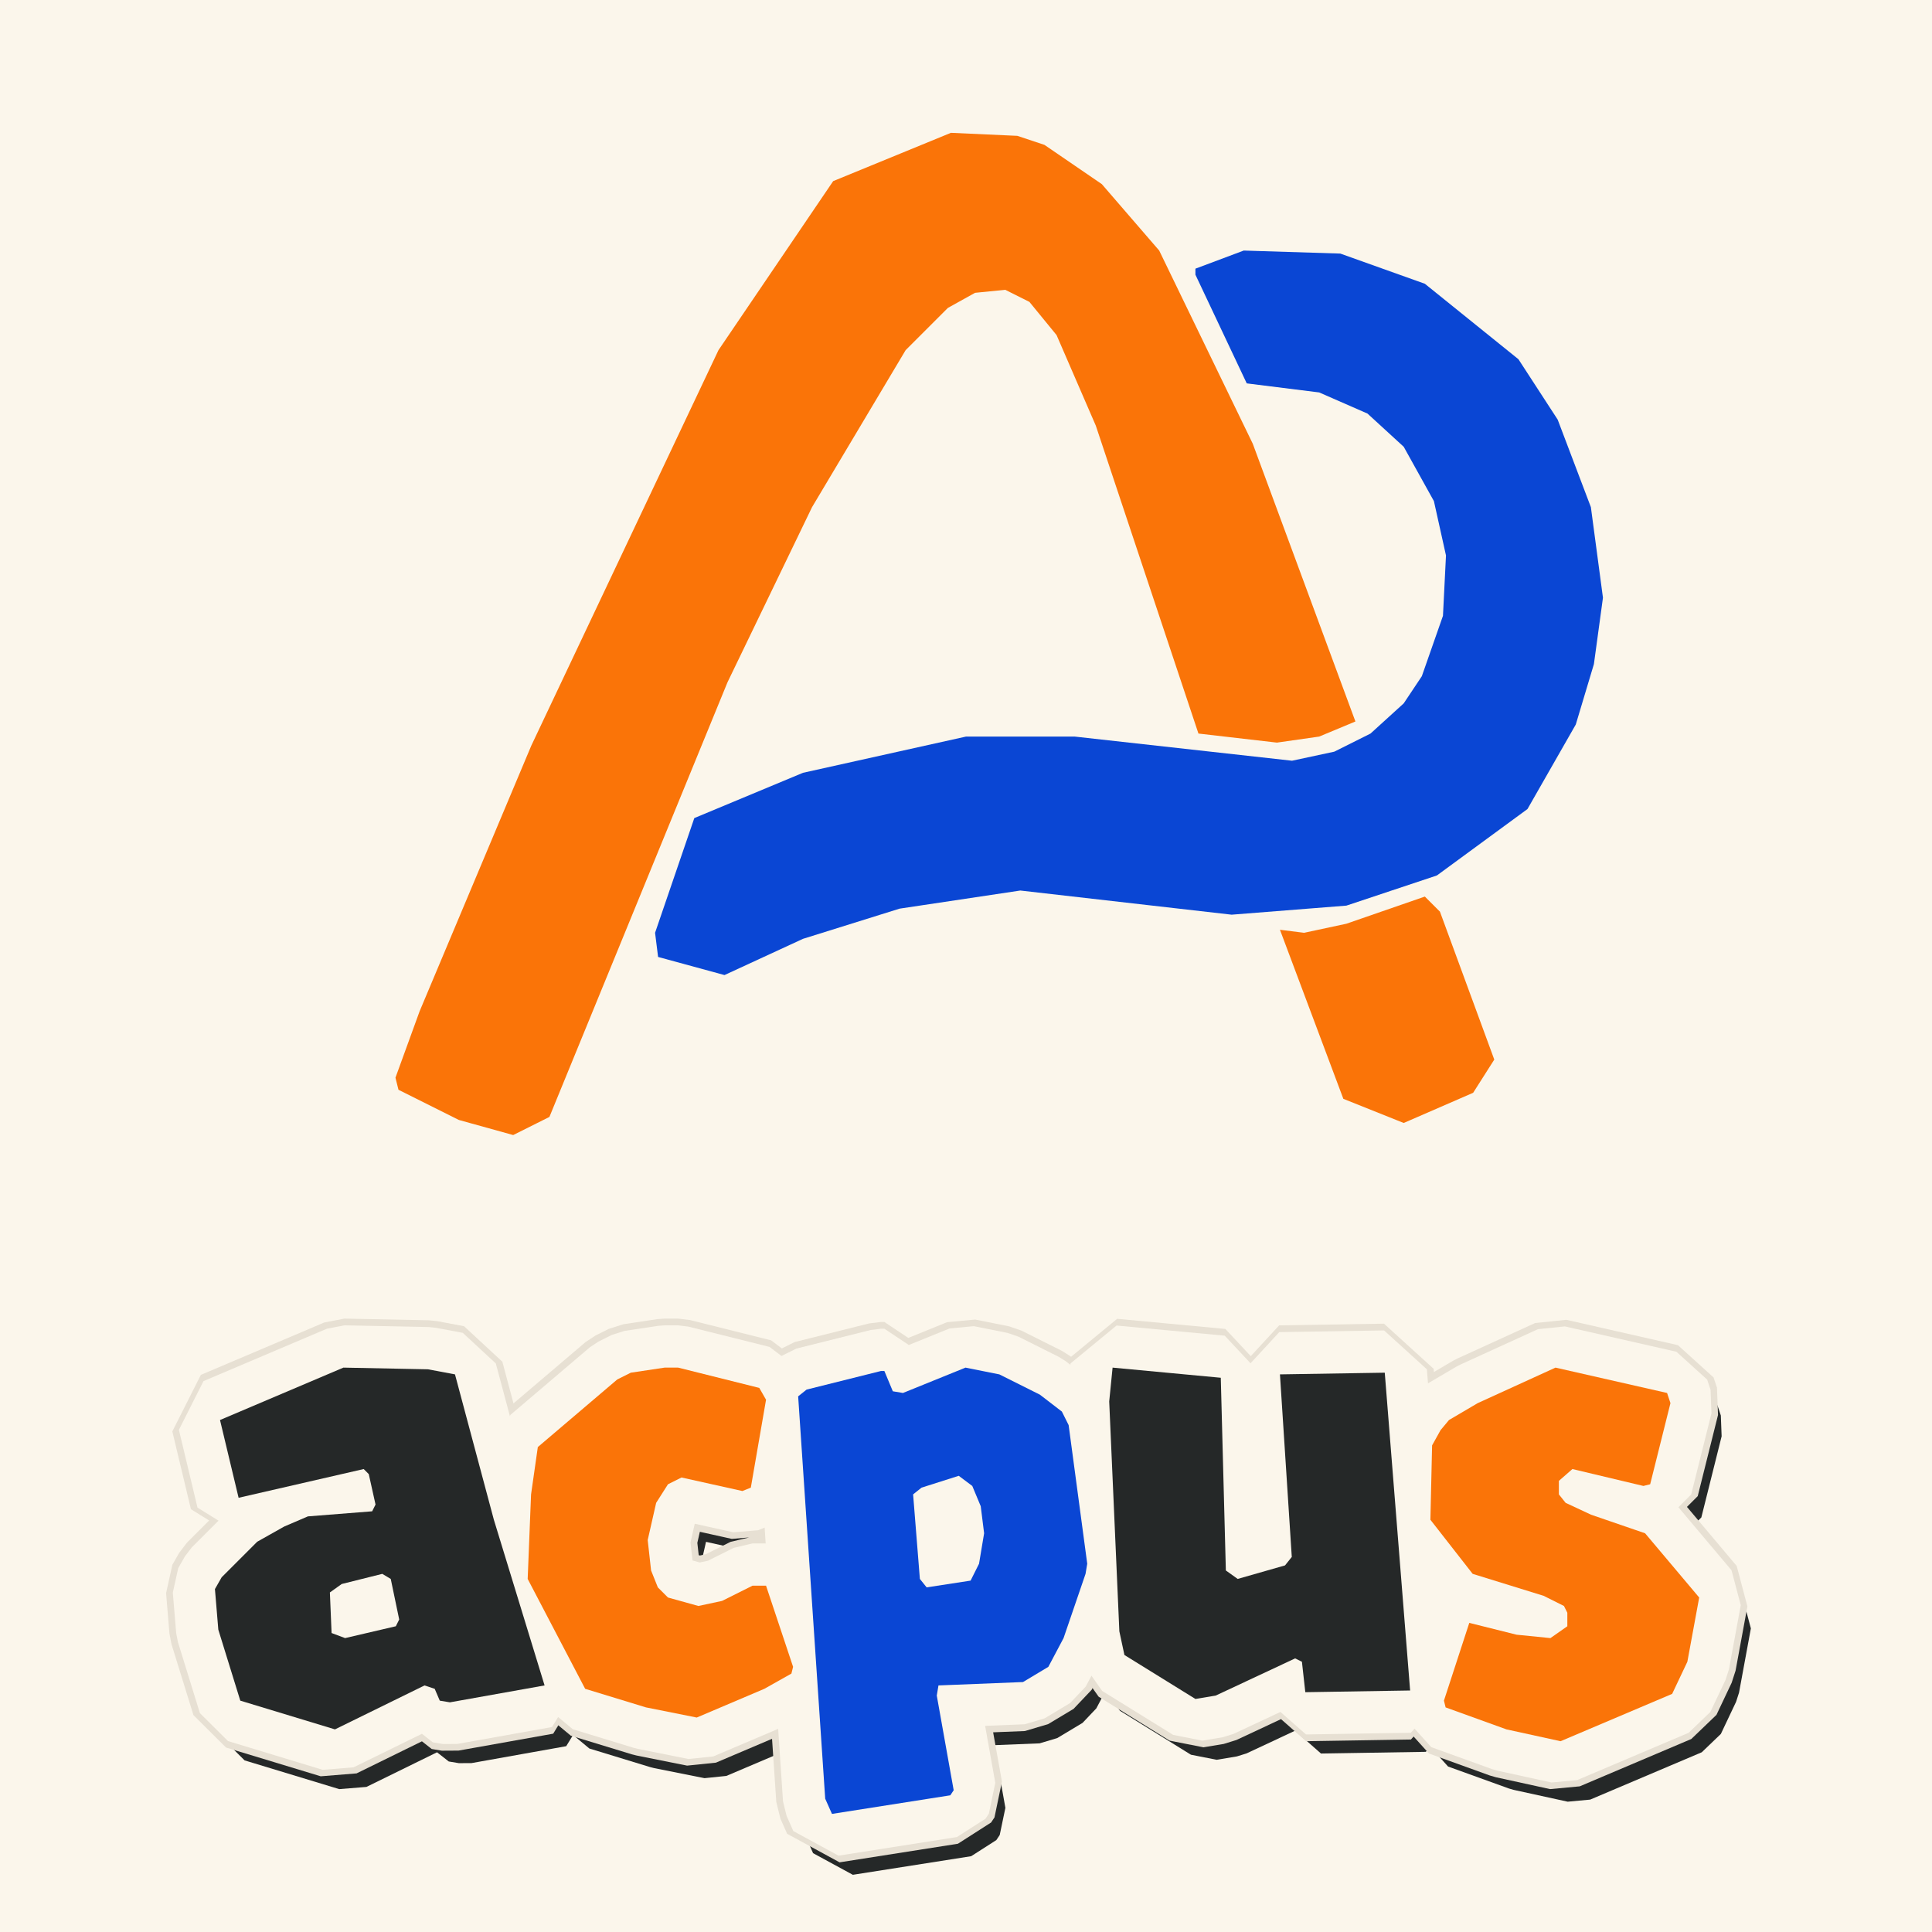
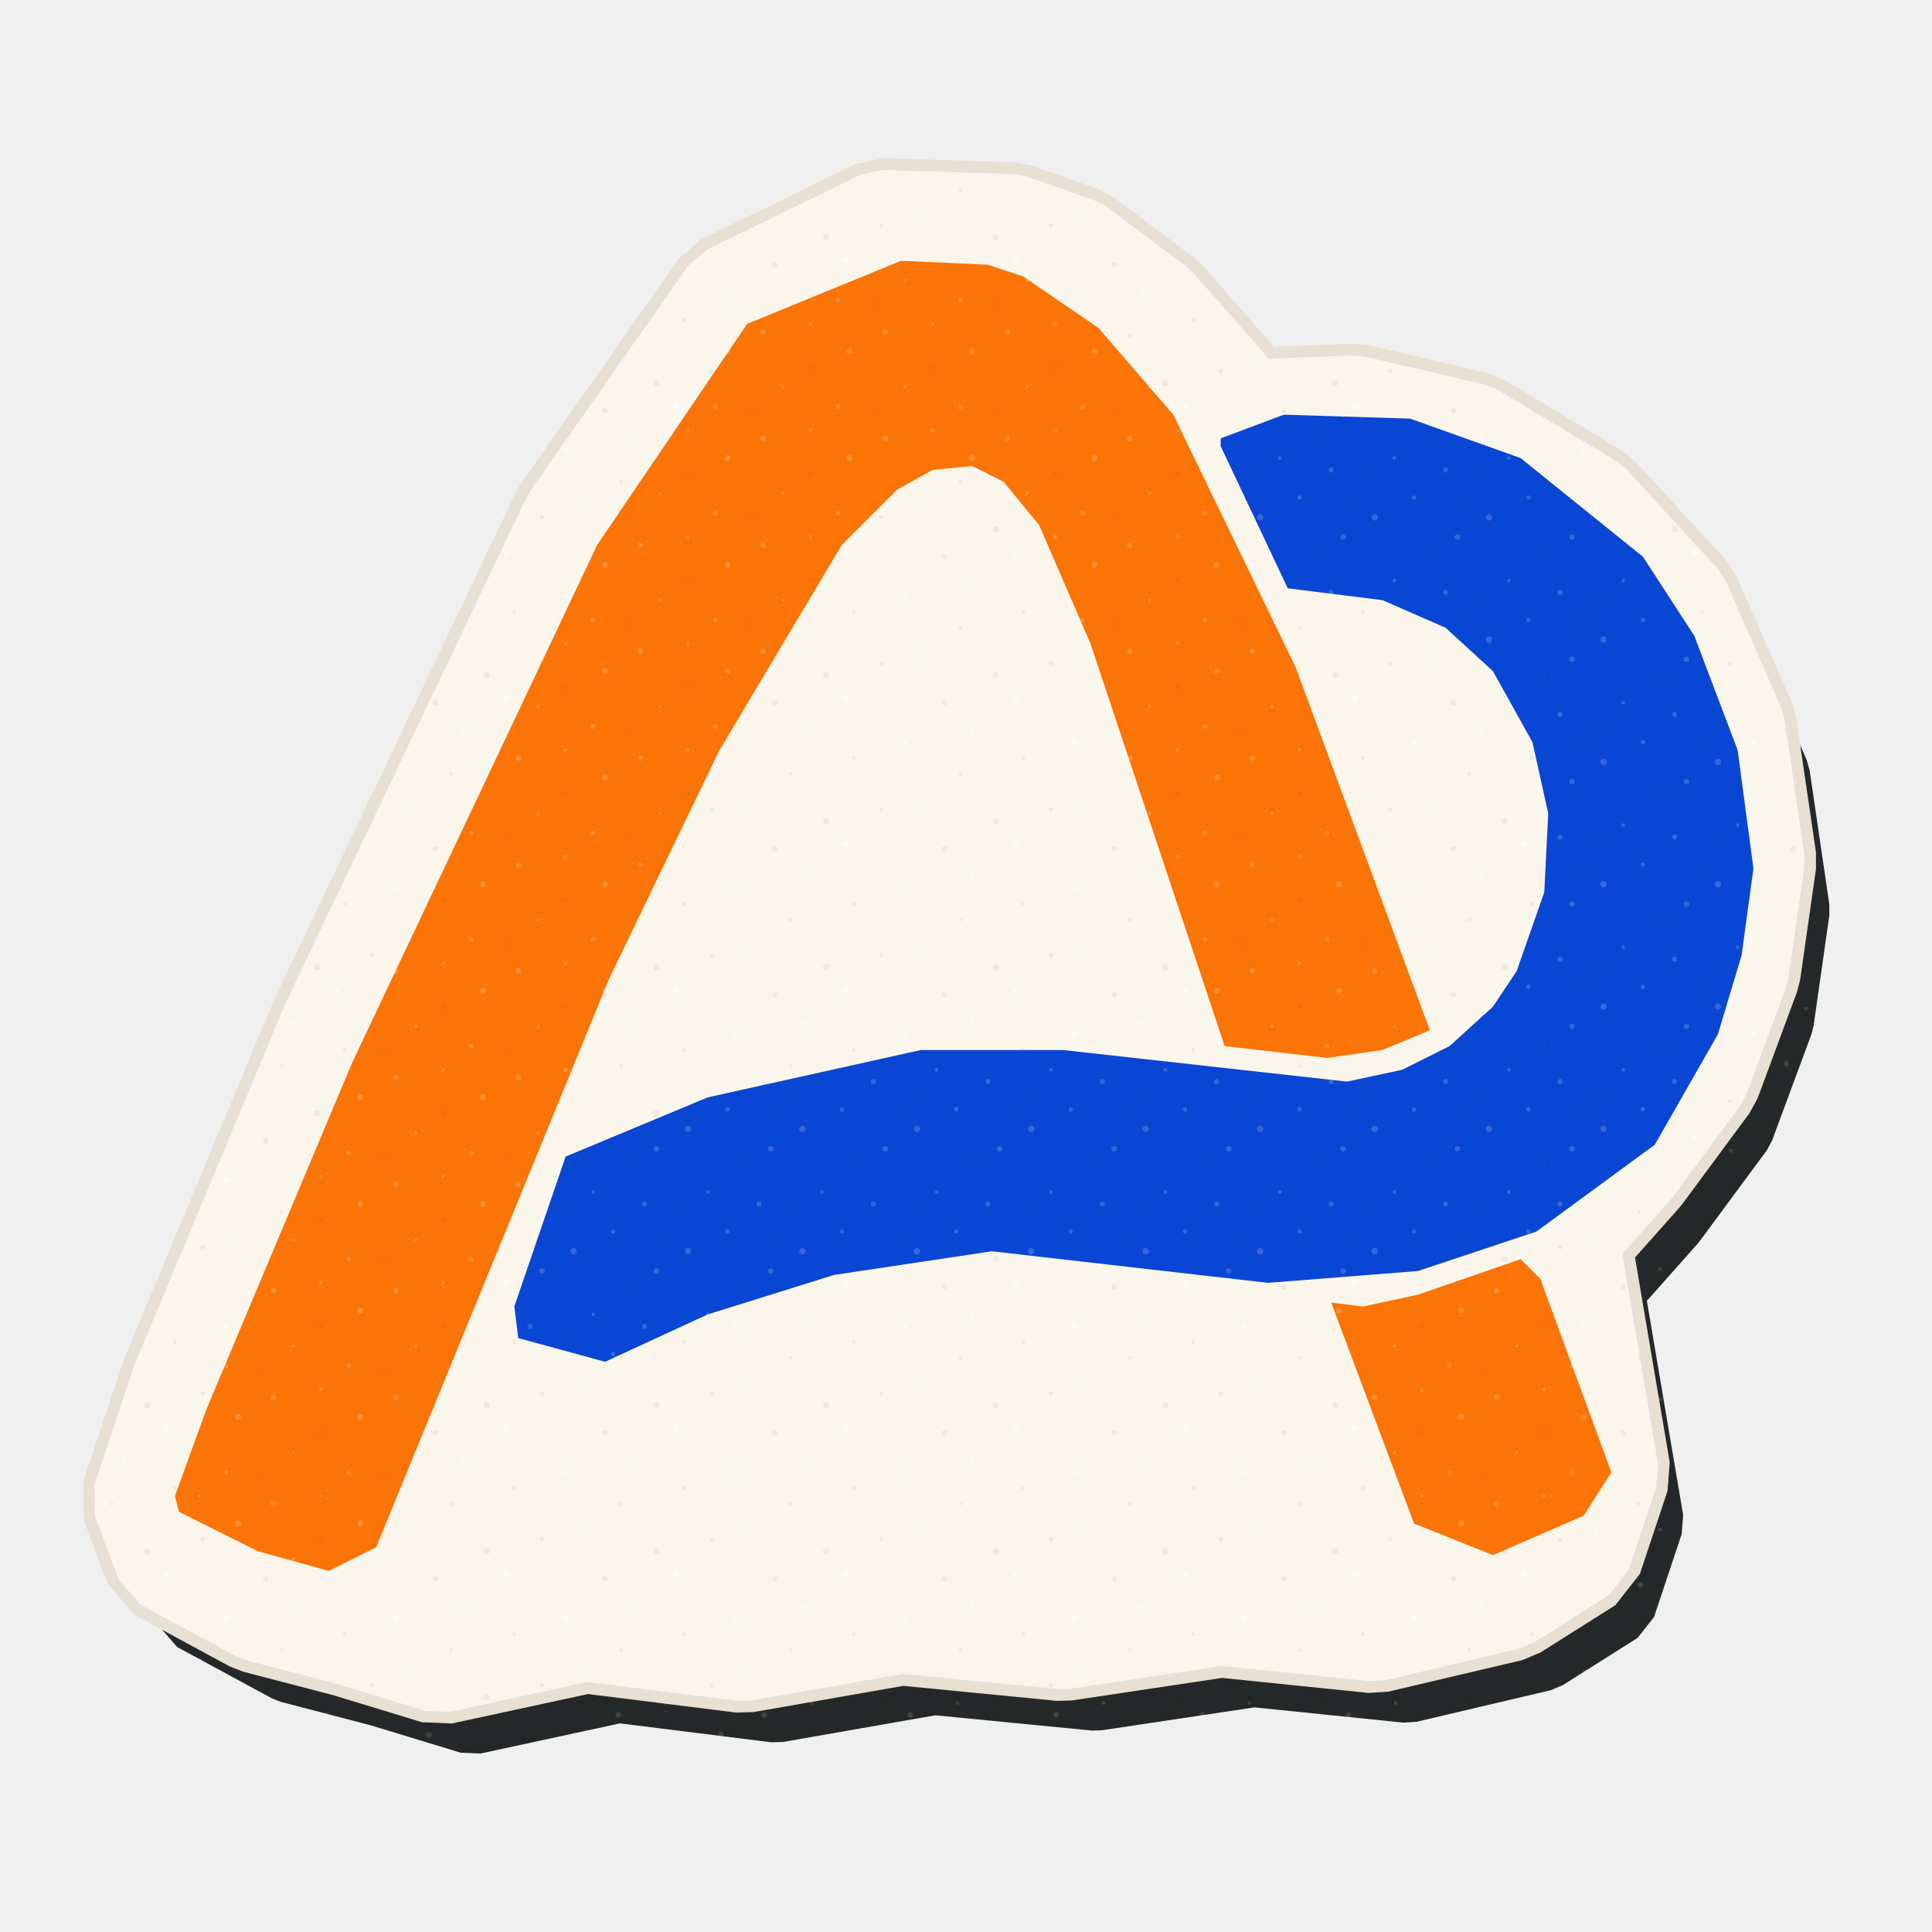
- <svg xmlns="http://www.w3.org/2000/svg" viewBox="0 0 64 64" width="64" height="64" role="img" aria-labelledby="title desc">
+ <svg xmlns="http://www.w3.org/2000/svg" viewBox="0 -35 470 470" width="64" height="64" preserveAspectRatio="xMidYMid meet" role="img" aria-labelledby="title desc">
  <defs>
    <pattern id="paper" width="43" height="37" patternUnits="userSpaceOnUse">
      <rect width="43" height="37" fill="#FBF6EB" />
      <g fill="#252828" opacity=".055">
        <circle cx="4" cy="8" r=".8" />
        <circle cx="18" cy="5" r=".55" />
        <circle cx="34" cy="15" r=".7" />
        <circle cx="11" cy="29" r=".5" />
        <circle cx="38" cy="33" r=".45" />
      </g>
      <g fill="#fff" opacity=".48">
        <circle cx="9" cy="14" r=".7" />
        <circle cx="27" cy="3" r=".45" />
        <circle cx="24" cy="25" r=".6" />
        <circle cx="41" cy="22" r=".5" />
      </g>
    </pattern>
    <pattern id="blueInk" width="29" height="31" patternUnits="userSpaceOnUse">
      <rect width="29" height="31" fill="#0A46D4" />
      <g fill="#FBF6EB" opacity=".19">
        <circle cx="3" cy="8" r=".8" />
        <circle cx="13" cy="3" r=".55" />
        <circle cx="24" cy="13" r=".7" />
        <circle cx="8" cy="24" r=".45" />
        <circle cx="21" cy="27" r=".65" />
      </g>
      <g fill="#001B71" opacity=".12">
        <circle cx="18" cy="17" r=".45" />
        <circle cx="27" cy="4" r=".35" />
        <circle cx="2" cy="29" r=".35" />
      </g>
    </pattern>
    <pattern id="orangeInk" width="31" height="27" patternUnits="userSpaceOnUse">
      <rect width="31" height="27" fill="#FA7408" />
      <g fill="#FBF6EB" opacity=".2">
        <circle cx="5" cy="5" r=".7" />
        <circle cx="17" cy="3" r=".5" />
        <circle cx="27" cy="10" r=".75" />
        <circle cx="10" cy="19" r=".45" />
        <circle cx="24" cy="24" r=".6" />
      </g>
      <g fill="#B44100" opacity=".1">
        <circle cx="17" cy="14" r=".45" />
        <circle cx="2" cy="25" r=".35" />
      </g>
    </pattern>
    <pattern id="ink" width="37" height="33" patternUnits="userSpaceOnUse">
      <rect width="37" height="33" fill="#252828" />
      <g fill="#FBF6EB" opacity=".13">
        <circle cx="4" cy="7" r=".7" />
        <circle cx="16" cy="4" r=".45" />
        <circle cx="30" cy="12" r=".75" />
        <circle cx="9" cy="26" r=".5" />
        <circle cx="27" cy="29" r=".55" />
      </g>
      <g fill="#000" opacity=".12">
        <circle cx="21" cy="18" r=".45" />
        <circle cx="35" cy="3" r=".35" />
      </g>
    </pattern>
    <pattern id="dotsBlue" width="13" height="13" patternUnits="userSpaceOnUse" patternTransform="rotate(8)">
      <circle cx="3" cy="3" r="2.2" fill="#0A46D4" />
    </pattern>
    <pattern id="dotsInk" width="14" height="14" patternUnits="userSpaceOnUse" patternTransform="rotate(-8)">
      <circle cx="3" cy="3" r="2.1" fill="#252828" />
    </pattern>
  </defs>
-   <rect width="64" height="64" fill="#FBF6EB" />
-   <g data-brand-mark="compass-arch" transform="translate(12 3) scale(0.1) translate(-180 -160)">
-     <path d="M195 14L217 15L226 18L245 31L264 53L295 117L329 209L317 214L303 216L277 213L243 111L230 81L221 70L213 66L203 67L194 72L180 86L149 138L121 196L62 340L50 346L32 341L12 331L11 327L19 305L56 217L118 86L156 30ZM352 267L357 272L375 321L368 332L345 342L325 334L304 278L312 279L326 276Z" transform="translate(180 160)" fill="#FA7408" fill-rule="evenodd" />
-     <path d="M212 13L244 14L272 24L303 49L316 69L327 98L331 128L328 150L322 170L306 198L276 220L246 230L208 233L138 225L98 231L66 241L40 253L18 247L17 239L30 201L66 186L120 174L156 174L228 182L242 179L254 173L265 163L271 154L278 134L279 114L275 96L265 78L253 67L237 60L213 57L196 21L196 19Z" transform="translate(260 200)" fill="#0A46D4" fill-rule="evenodd" />
-   </g>
-   <g data-wordmark-backing="shadow" transform="translate(6.5 42.8) scale(0.056) translate(-625 -170)">
-     <g transform="translate(0 -37)">
-       <path d="M96 21L146 22L162 25L185 111L215 209L159 219L153 218L150 211L144 209L91 235L35 218L22 176L20 152L24 145L45 124L61 115L75 109L113 106L115 102L111 84L108 81L34 98L23 52ZM119 143L95 149L88 154L89 178L97 181L127 174L129 170L124 146Z" transform="translate(625 245)" fill="#252828" stroke="#252828" stroke-width="44" stroke-linejoin="bevel" paint-order="stroke fill" fill-rule="evenodd" />
-     </g>
-     <g transform="translate(0 -12)">
-       <path d="M101 21L109 21L157 33L161 40L152 92L147 94L111 86L103 90L96 101L91 123L93 141L97 151L103 157L121 162L135 159L153 150L161 150L177 198L176 202L160 211L120 228L90 222L54 211L20 146L22 96L26 68L73 28L81 24Z" transform="translate(810 220)" fill="#252828" stroke="#252828" stroke-width="44" stroke-linejoin="bevel" paint-order="stroke fill" fill-rule="evenodd" />
-     </g>
-     <g transform="translate(0 2)">
-       <path d="M119 22L139 26L163 38L176 48L180 56L191 138L190 144L177 182L168 199L153 208L103 210L102 216L112 272L110 275L40 286L36 277L20 39L25 35L69 24L71 24L76 36L82 37ZM115 86L93 93L88 97L92 147L96 152L122 148L127 138L130 120L128 104L123 92Z" transform="translate(970 205)" fill="#252828" stroke="#252828" stroke-width="44" stroke-linejoin="bevel" paint-order="stroke fill" fill-rule="evenodd" />
-     </g>
-     <g transform="translate(0 0)">
-       <path d="M26 24L90 30L93 144L100 149L128 141L132 136L125 28L187 27L202 215L140 216L138 198L134 196L87 218L75 220L33 194L30 180L24 44Z" transform="translate(1150 205)" fill="#252828" stroke="#252828" stroke-width="44" stroke-linejoin="bevel" paint-order="stroke fill" fill-rule="evenodd" />
-     </g>
-     <g transform="translate(0 39)">
-       <path d="M98 20L164 35L166 41L154 89L150 90L108 80L100 87L100 95L104 100L119 107L151 118L183 156L176 194L167 213L101 241L69 234L33 221L32 217L47 171L75 178L95 180L105 173L105 165L103 161L91 155L49 142L24 110L25 66L30 57L35 51L52 41Z" transform="translate(1340 170)" fill="#252828" stroke="#252828" stroke-width="44" stroke-linejoin="bevel" paint-order="stroke fill" fill-rule="evenodd" />
-     </g>
-   </g>
-   <g data-wordmark-backing="edge" transform="translate(6 42) scale(0.056) translate(-625 -170)">
-     <g transform="translate(0 -37)">
-       <path d="M96 21L146 22L162 25L185 111L215 209L159 219L153 218L150 211L144 209L91 235L35 218L22 176L20 152L24 145L45 124L61 115L75 109L113 106L115 102L111 84L108 81L34 98L23 52ZM119 143L95 149L88 154L89 178L97 181L127 174L129 170L124 146Z" transform="translate(625 245)" fill="#E7E0D3" stroke="#E7E0D3" stroke-width="58" stroke-linejoin="bevel" paint-order="stroke fill" fill-rule="evenodd" />
-     </g>
-     <g transform="translate(0 -12)">
-       <path d="M101 21L109 21L157 33L161 40L152 92L147 94L111 86L103 90L96 101L91 123L93 141L97 151L103 157L121 162L135 159L153 150L161 150L177 198L176 202L160 211L120 228L90 222L54 211L20 146L22 96L26 68L73 28L81 24Z" transform="translate(810 220)" fill="#E7E0D3" stroke="#E7E0D3" stroke-width="58" stroke-linejoin="bevel" paint-order="stroke fill" fill-rule="evenodd" />
-     </g>
-     <g transform="translate(0 2)">
-       <path d="M119 22L139 26L163 38L176 48L180 56L191 138L190 144L177 182L168 199L153 208L103 210L102 216L112 272L110 275L40 286L36 277L20 39L25 35L69 24L71 24L76 36L82 37ZM115 86L93 93L88 97L92 147L96 152L122 148L127 138L130 120L128 104L123 92Z" transform="translate(970 205)" fill="#E7E0D3" stroke="#E7E0D3" stroke-width="58" stroke-linejoin="bevel" paint-order="stroke fill" fill-rule="evenodd" />
-     </g>
-     <g transform="translate(0 0)">
-       <path d="M26 24L90 30L93 144L100 149L128 141L132 136L125 28L187 27L202 215L140 216L138 198L134 196L87 218L75 220L33 194L30 180L24 44Z" transform="translate(1150 205)" fill="#E7E0D3" stroke="#E7E0D3" stroke-width="58" stroke-linejoin="bevel" paint-order="stroke fill" fill-rule="evenodd" />
-     </g>
-     <g transform="translate(0 39)">
-       <path d="M98 20L164 35L166 41L154 89L150 90L108 80L100 87L100 95L104 100L119 107L151 118L183 156L176 194L167 213L101 241L69 234L33 221L32 217L47 171L75 178L95 180L105 173L105 165L103 161L91 155L49 142L24 110L25 66L30 57L35 51L52 41Z" transform="translate(1340 170)" fill="#E7E0D3" stroke="#E7E0D3" stroke-width="58" stroke-linejoin="bevel" paint-order="stroke fill" fill-rule="evenodd" />
-     </g>
-   </g>
-   <g data-wordmark-backing="paper" transform="translate(6 42) scale(0.056) translate(-625 -170)">
-     <g transform="translate(0 -37)">
-       <path d="M96 21L146 22L162 25L185 111L215 209L159 219L153 218L150 211L144 209L91 235L35 218L22 176L20 152L24 145L45 124L61 115L75 109L113 106L115 102L111 84L108 81L34 98L23 52ZM119 143L95 149L88 154L89 178L97 181L127 174L129 170L124 146Z" transform="translate(625 245)" fill="#FBF6EB" stroke="#FBF6EB" stroke-width="50" stroke-linejoin="bevel" paint-order="stroke fill" fill-rule="evenodd" />
-     </g>
-     <g transform="translate(0 -12)">
-       <path d="M101 21L109 21L157 33L161 40L152 92L147 94L111 86L103 90L96 101L91 123L93 141L97 151L103 157L121 162L135 159L153 150L161 150L177 198L176 202L160 211L120 228L90 222L54 211L20 146L22 96L26 68L73 28L81 24Z" transform="translate(810 220)" fill="#FBF6EB" stroke="#FBF6EB" stroke-width="50" stroke-linejoin="bevel" paint-order="stroke fill" fill-rule="evenodd" />
-     </g>
-     <g transform="translate(0 2)">
-       <path d="M119 22L139 26L163 38L176 48L180 56L191 138L190 144L177 182L168 199L153 208L103 210L102 216L112 272L110 275L40 286L36 277L20 39L25 35L69 24L71 24L76 36L82 37ZM115 86L93 93L88 97L92 147L96 152L122 148L127 138L130 120L128 104L123 92Z" transform="translate(970 205)" fill="#FBF6EB" stroke="#FBF6EB" stroke-width="50" stroke-linejoin="bevel" paint-order="stroke fill" fill-rule="evenodd" />
-     </g>
-     <g transform="translate(0 0)">
-       <path d="M26 24L90 30L93 144L100 149L128 141L132 136L125 28L187 27L202 215L140 216L138 198L134 196L87 218L75 220L33 194L30 180L24 44Z" transform="translate(1150 205)" fill="#FBF6EB" stroke="#FBF6EB" stroke-width="50" stroke-linejoin="bevel" paint-order="stroke fill" fill-rule="evenodd" />
-     </g>
-     <g transform="translate(0 39)">
-       <path d="M98 20L164 35L166 41L154 89L150 90L108 80L100 87L100 95L104 100L119 107L151 118L183 156L176 194L167 213L101 241L69 234L33 221L32 217L47 171L75 178L95 180L105 173L105 165L103 161L91 155L49 142L24 110L25 66L30 57L35 51L52 41Z" transform="translate(1340 170)" fill="#FBF6EB" stroke="#FBF6EB" stroke-width="50" stroke-linejoin="bevel" paint-order="stroke fill" fill-rule="evenodd" />
-     </g>
-   </g>
-   <g transform="translate(6 42) scale(0.056) translate(-625 -170)">
-     <g data-wordmark-letter="letterA" transform="translate(0 -37)">
-       <path d="M96 21L146 22L162 25L185 111L215 209L159 219L153 218L150 211L144 209L91 235L35 218L22 176L20 152L24 145L45 124L61 115L75 109L113 106L115 102L111 84L108 81L34 98L23 52ZM119 143L95 149L88 154L89 178L97 181L127 174L129 170L124 146Z" transform="translate(625 245)" fill="#252828" fill-rule="evenodd" />
-     </g>
-     <g data-wordmark-letter="letterC" transform="translate(0 -12)">
-       <path d="M101 21L109 21L157 33L161 40L152 92L147 94L111 86L103 90L96 101L91 123L93 141L97 151L103 157L121 162L135 159L153 150L161 150L177 198L176 202L160 211L120 228L90 222L54 211L20 146L22 96L26 68L73 28L81 24Z" transform="translate(810 220)" fill="#FA7408" fill-rule="evenodd" />
-     </g>
-     <g data-wordmark-letter="letterP" transform="translate(0 2)">
-       <path d="M119 22L139 26L163 38L176 48L180 56L191 138L190 144L177 182L168 199L153 208L103 210L102 216L112 272L110 275L40 286L36 277L20 39L25 35L69 24L71 24L76 36L82 37ZM115 86L93 93L88 97L92 147L96 152L122 148L127 138L130 120L128 104L123 92Z" transform="translate(970 205)" fill="#0A46D4" fill-rule="evenodd" />
-     </g>
-     <g data-wordmark-letter="letterU" transform="translate(0 0)">
-       <path d="M26 24L90 30L93 144L100 149L128 141L132 136L125 28L187 27L202 215L140 216L138 198L134 196L87 218L75 220L33 194L30 180L24 44Z" transform="translate(1150 205)" fill="#252828" fill-rule="evenodd" />
-     </g>
-     <g data-wordmark-letter="letterS" transform="translate(0 39)">
-       <path d="M98 20L164 35L166 41L154 89L150 90L108 80L100 87L100 95L104 100L119 107L151 118L183 156L176 194L167 213L101 241L69 234L33 221L32 217L47 171L75 178L95 180L105 173L105 165L103 161L91 155L49 142L24 110L25 66L30 57L35 51L52 41Z" transform="translate(1340 170)" fill="#FA7408" fill-rule="evenodd" />
-     </g>
+   <path data-mark-backing="shadow" d="M190 3L223 4L240 10L260 25L283 51L310 50L340 57L370 75L393 100L407 132L412 166L408 194L398 221L381 244L365 262L375 321L368 342L349 354L315 362L276 358L236 364L195 360L155 367L115 362L78 370L55 363L32 357L8 344L2 328L12 298L50 207L111 79L151 22Z" transform="translate(40 27) scale(0.96)" fill="url(#ink)" stroke="url(#ink)" stroke-width="20" stroke-linejoin="bevel" paint-order="stroke fill" />
+   <path data-mark-backing="edge" d="M190 3L223 4L240 10L260 25L283 51L310 50L340 57L370 75L393 100L407 132L412 166L408 194L398 221L381 244L365 262L375 321L368 342L349 354L315 362L276 358L236 364L195 360L155 367L115 362L78 370L55 363L32 357L8 344L2 328L12 298L50 207L111 79L151 22Z" transform="translate(32 15) scale(0.96)" fill="#E7E0D3" stroke="#E7E0D3" stroke-width="30" stroke-linejoin="bevel" paint-order="stroke fill" />
+   <path data-mark-backing="paper" d="M190 3L223 4L240 10L260 25L283 51L310 50L340 57L370 75L393 100L407 132L412 166L408 194L398 221L381 244L365 262L375 321L368 342L349 354L315 362L276 358L236 364L195 360L155 367L115 362L78 370L55 363L32 357L8 344L2 328L12 298L50 207L111 79L151 22Z" transform="translate(32 15) scale(0.96)" fill="url(#paper)" stroke="url(#paper)" stroke-width="24" stroke-linejoin="bevel" paint-order="stroke fill" />
+   <g data-brand-mark="compass-arch" transform="translate(32 15) scale(0.96) translate(-180 -160)">
+     <path d="M195 14L217 15L226 18L245 31L264 53L295 117L329 209L317 214L303 216L277 213L243 111L230 81L221 70L213 66L203 67L194 72L180 86L149 138L121 196L62 340L50 346L32 341L12 331L11 327L19 305L56 217L118 86L156 30ZM352 267L357 272L375 321L368 332L345 342L325 334L304 278L312 279L326 276Z" transform="translate(180 160)" fill="url(#orangeInk)" fill-rule="evenodd" />
+     <path d="M212 13L244 14L272 24L303 49L316 69L327 98L331 128L328 150L322 170L306 198L276 220L246 230L208 233L138 225L98 231L66 241L40 253L18 247L17 239L30 201L66 186L120 174L156 174L228 182L242 179L254 173L265 163L271 154L278 134L279 114L275 96L265 78L253 67L237 60L213 57L196 21L196 19Z" transform="translate(260 200)" fill="url(#blueInk)" fill-rule="evenodd" />
  </g>
</svg>
